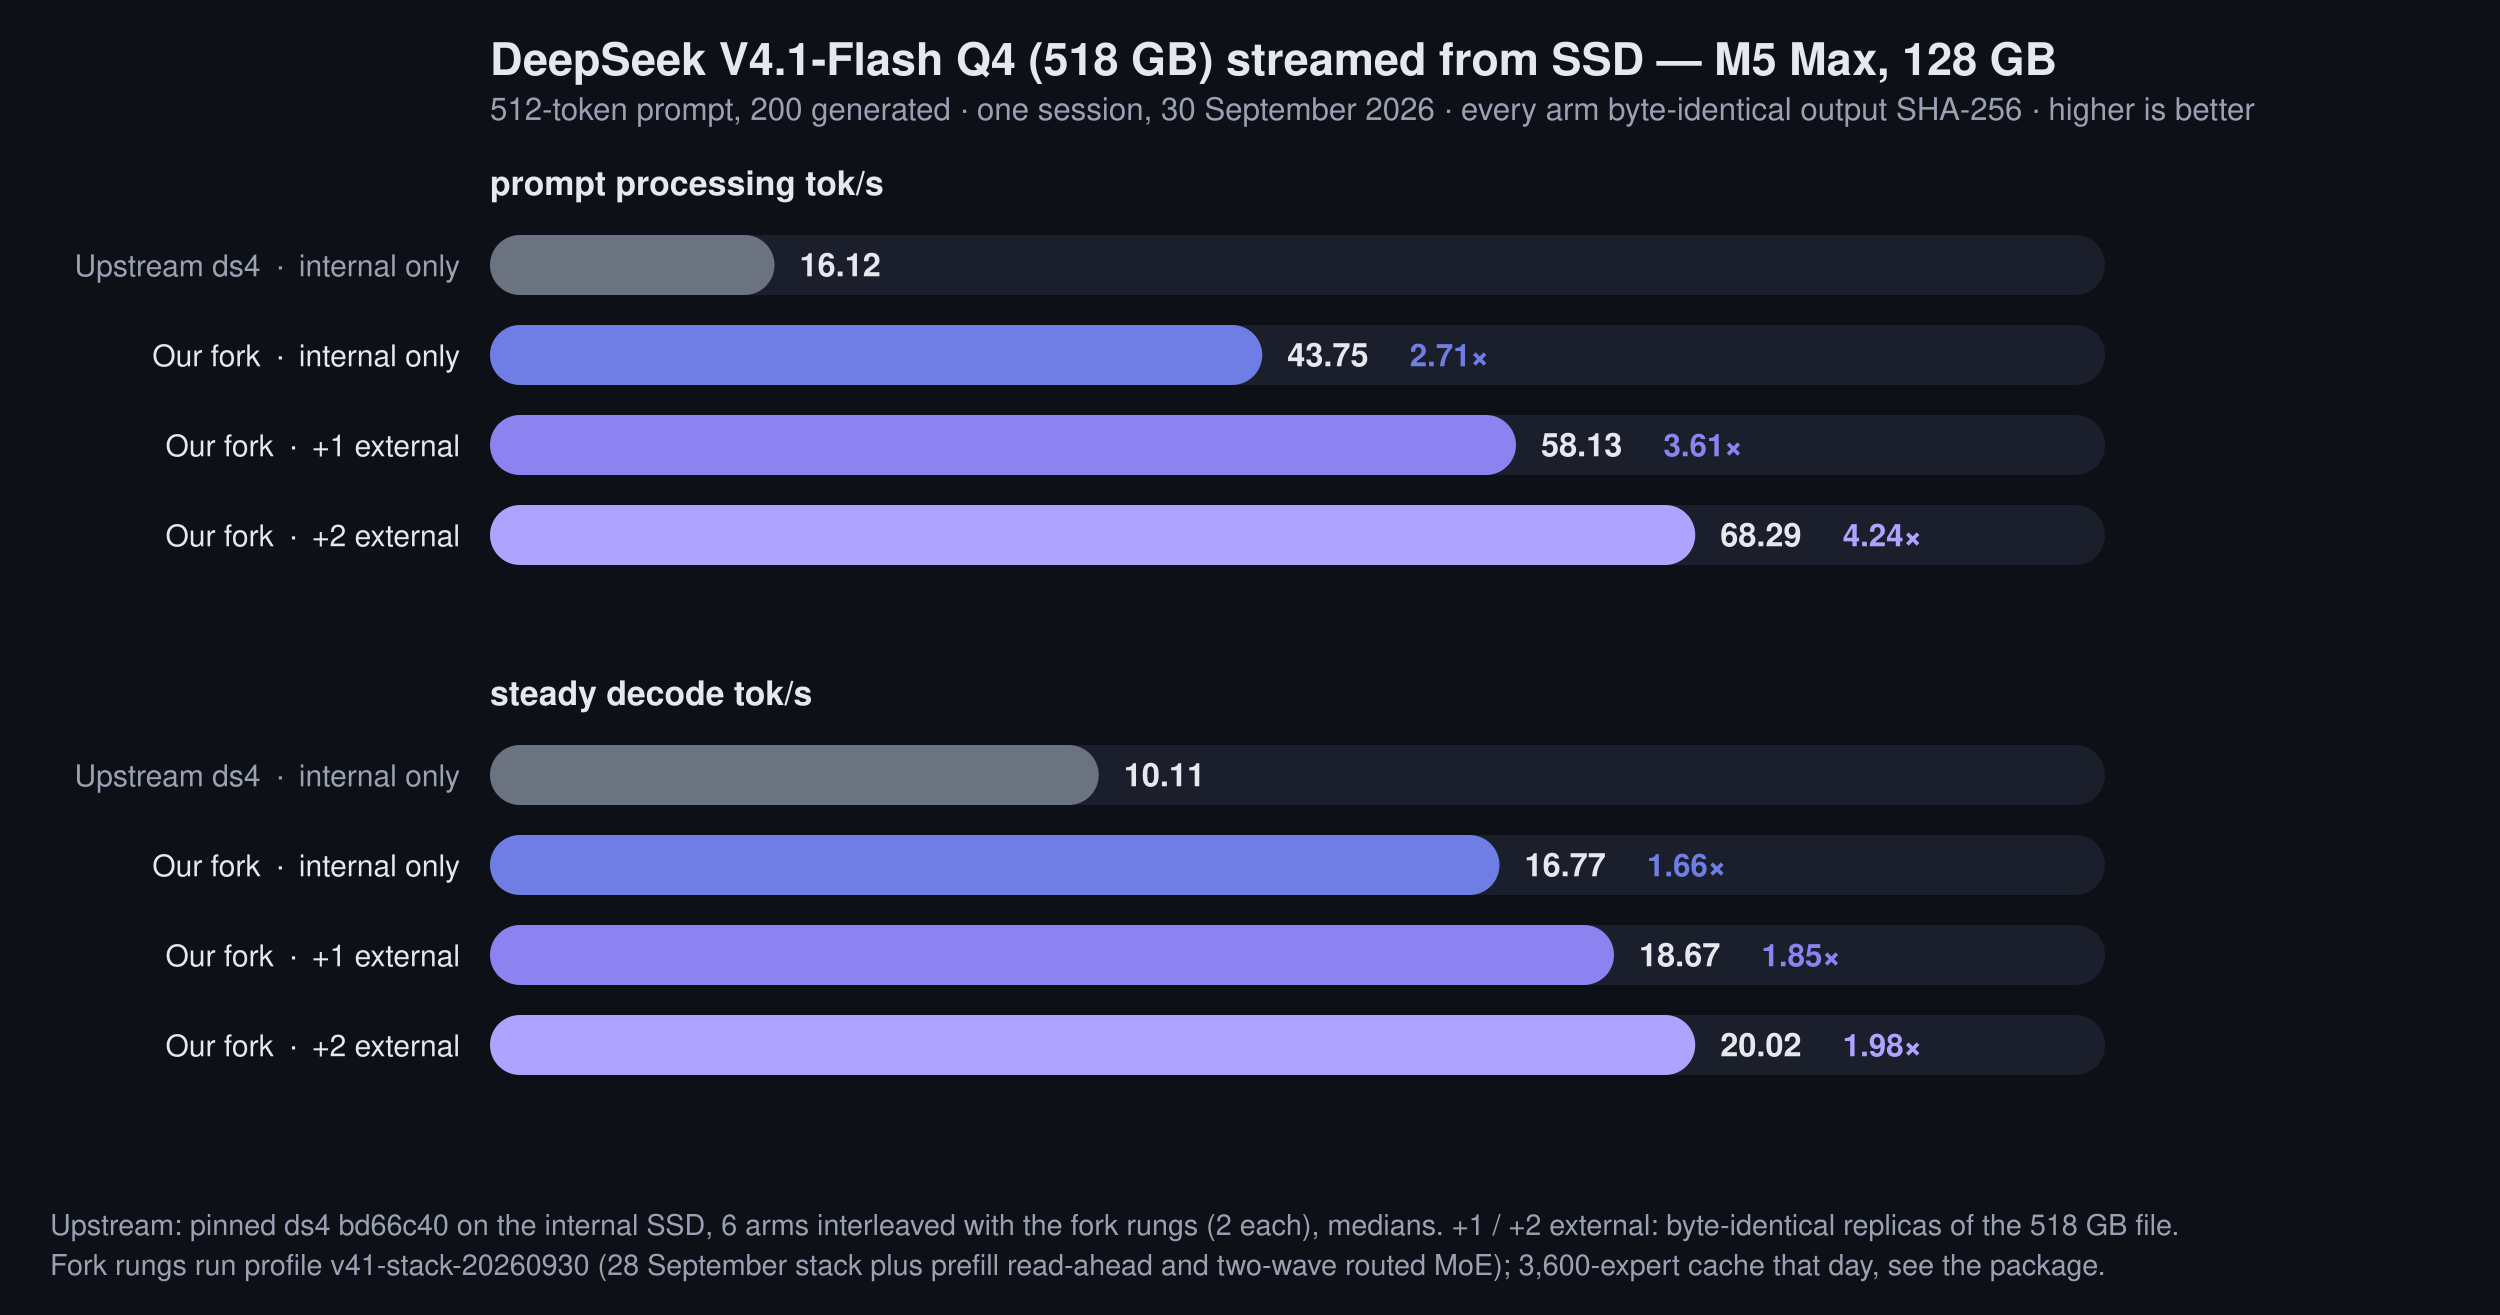
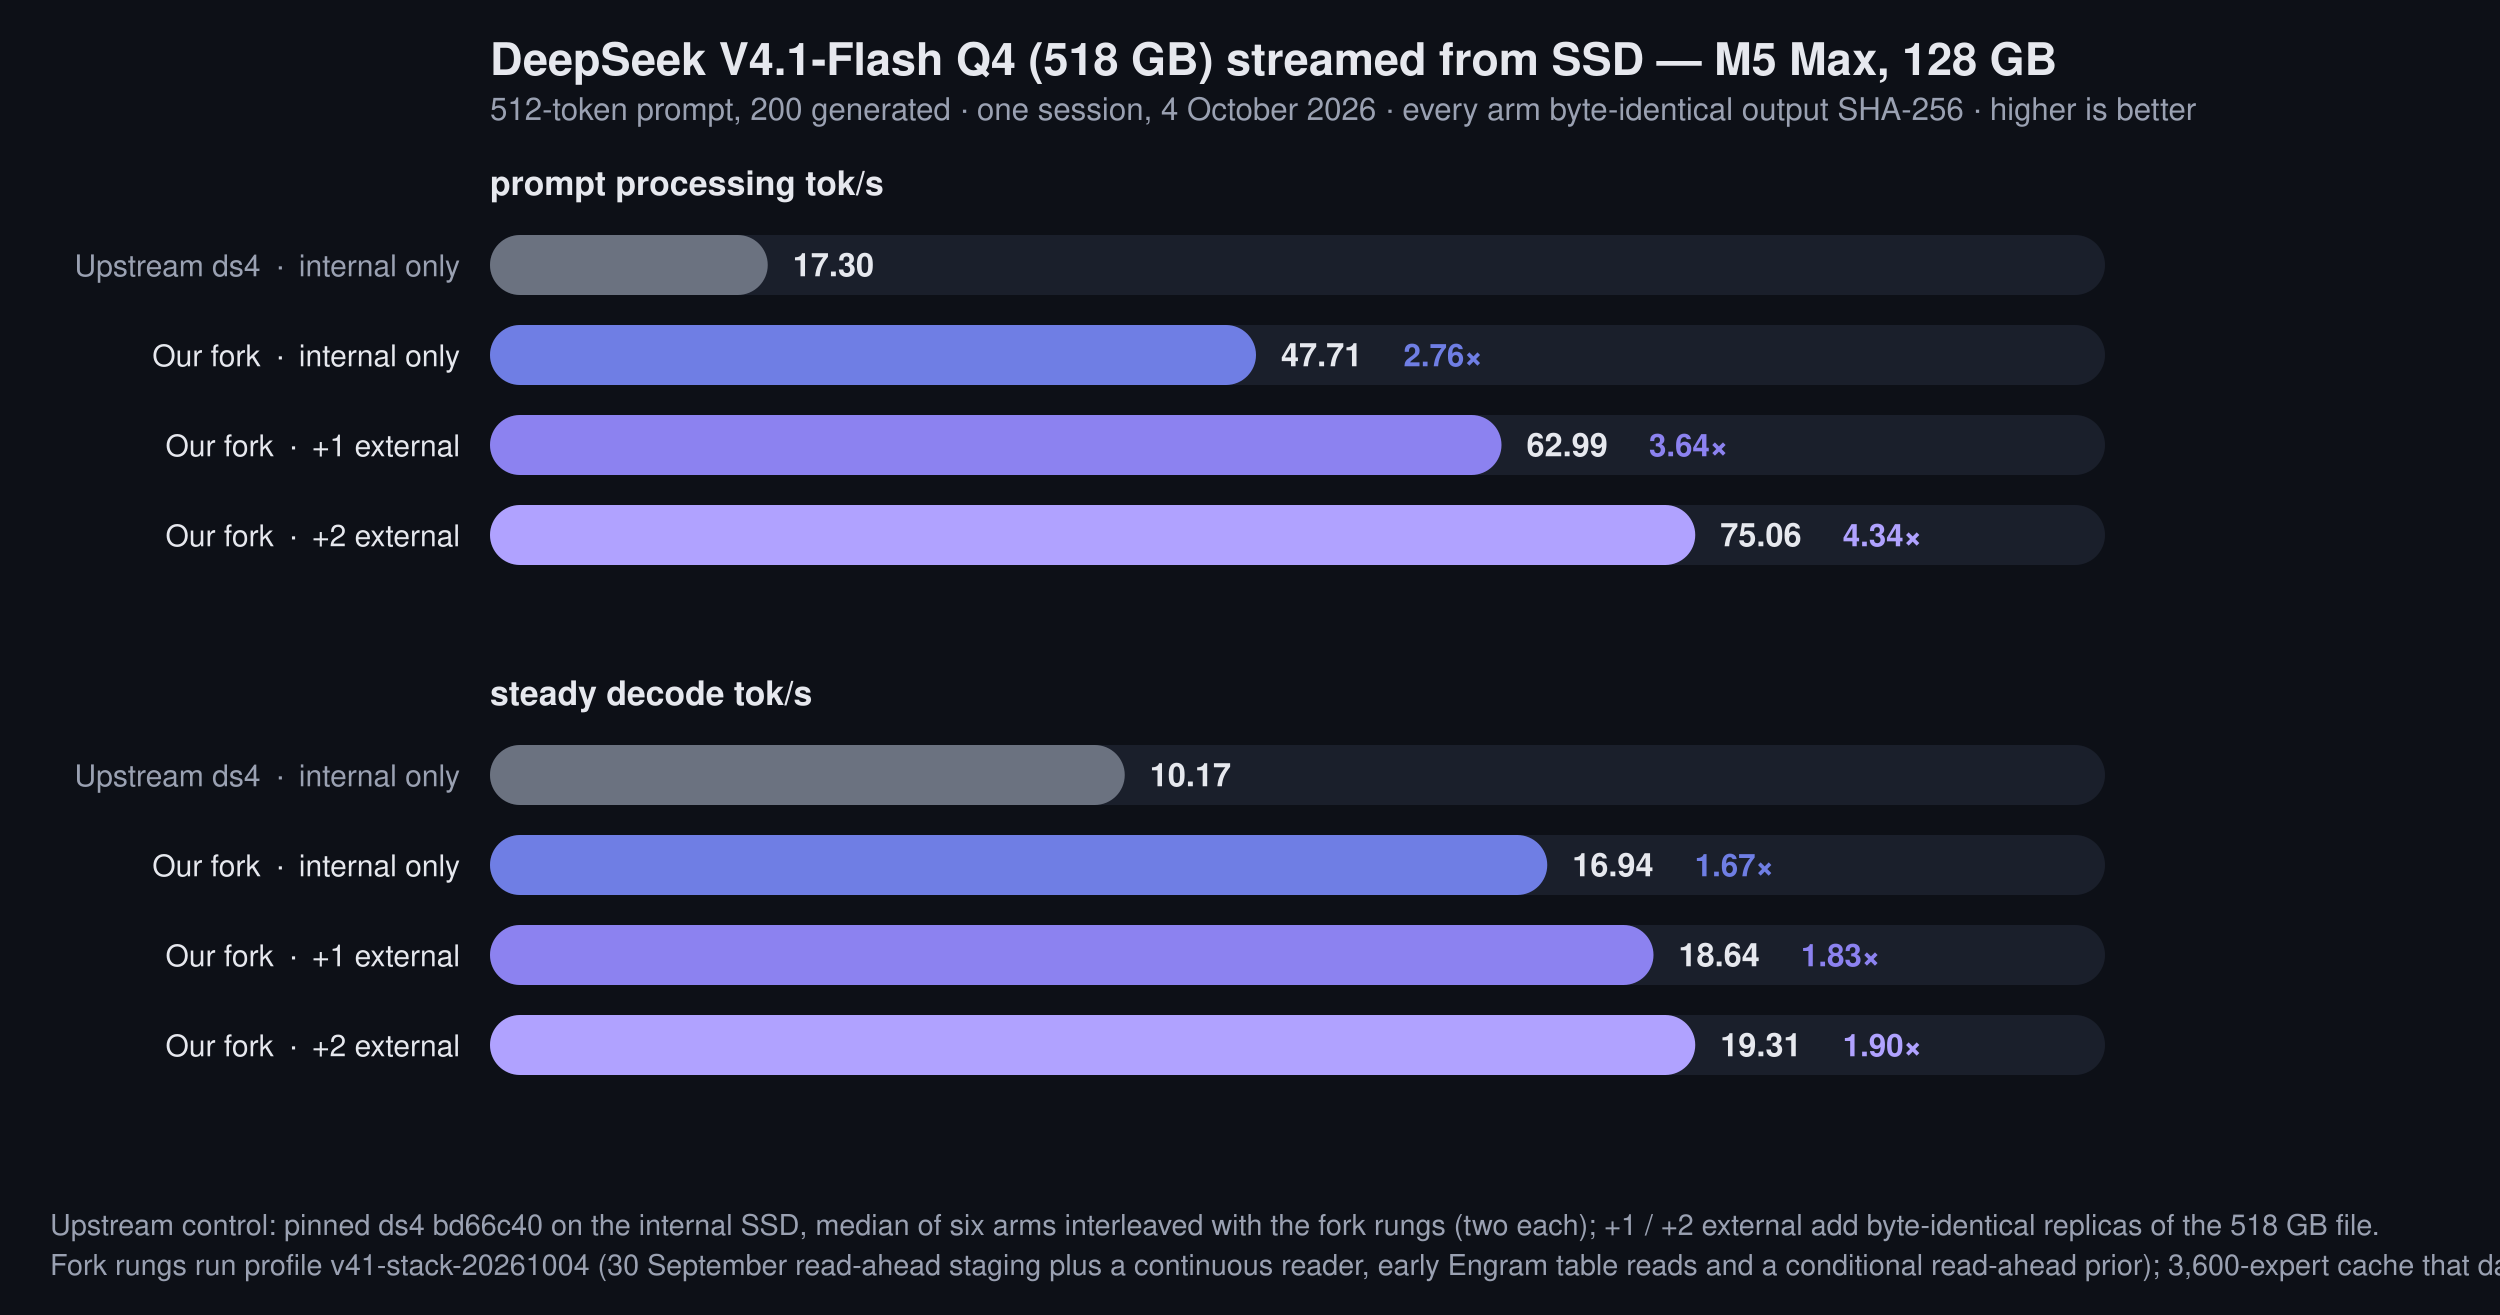
<svg xmlns="http://www.w3.org/2000/svg" viewBox="0 0 1000 526" width="1000" height="526" font-family="-apple-system,BlinkMacSystemFont,Segoe UI,Helvetica,Arial,sans-serif">
  <rect width="1000" height="526" fill="#0d1017" />
  <text x="196" y="30" font-size="18" font-weight="700" fill="#e6e8ee">DeepSeek V4.1-Flash Q4 (518 GB) streamed from SSD — M5 Max, 128 GB</text>
-   <text x="196" y="48" font-size="12.5" fill="#9aa1b2">512-token prompt, 200 generated · one session, 30 September 2026 · every arm byte-identical output SHA-256 · higher is better</text>
+   <text x="196" y="48" font-size="12.5" fill="#9aa1b2">512-token prompt, 200 generated · one session, 4 October 2026 · every arm byte-identical output SHA-256 · higher is better</text>
  <text x="196" y="78" font-size="13.5" font-weight="700" fill="#e6e8ee">prompt processing tok/s</text>
  <text x="184" y="110.5" font-size="12" text-anchor="end" fill="#9aa1b2">Upstream ds4 · internal only</text>
  <rect x="196" y="94" width="646.0" height="24" rx="12" fill="#1a1f2b" />
-   <rect x="196" y="94" width="113.8" height="24" rx="12" fill="#6b7280" />
-   <text x="319.8" y="110.5" font-size="13" font-weight="700" fill="#e6e8ee">16.12</text>
+   <rect x="196" y="94" width="111.1" height="24" rx="12" fill="#6b7280" />
+   <text x="317.1" y="110.5" font-size="13" font-weight="700" fill="#e6e8ee">17.30</text>
  <text x="184" y="146.5" font-size="12" text-anchor="end" fill="#e6e8ee">Our fork · internal only</text>
  <rect x="196" y="130" width="646.0" height="24" rx="12" fill="#1a1f2b" />
-   <rect x="196" y="130" width="308.9" height="24" rx="12" fill="#6f7ee4" />
-   <text x="514.9" y="146.5" font-size="13" font-weight="700" fill="#e6e8ee">43.75</text>
-   <text x="563.9" y="146.5" font-size="12.5" font-weight="600" fill="#6f7ee4">2.71×</text>
+   <rect x="196" y="130" width="306.4" height="24" rx="12" fill="#6f7ee4" />
+   <text x="512.4" y="146.5" font-size="13" font-weight="700" fill="#e6e8ee">47.71</text>
+   <text x="561.4" y="146.5" font-size="12.5" font-weight="600" fill="#6f7ee4">2.76×</text>
  <text x="184" y="182.5" font-size="12" text-anchor="end" fill="#e6e8ee">Our fork · +1 external</text>
  <rect x="196" y="166" width="646.0" height="24" rx="12" fill="#1a1f2b" />
-   <rect x="196" y="166" width="410.4" height="24" rx="12" fill="#8c82f0" />
-   <text x="616.4" y="182.5" font-size="13" font-weight="700" fill="#e6e8ee">58.13</text>
-   <text x="665.4" y="182.5" font-size="12.5" font-weight="600" fill="#8c82f0">3.61×</text>
+   <rect x="196" y="166" width="404.6" height="24" rx="12" fill="#8c82f0" />
+   <text x="610.6" y="182.5" font-size="13" font-weight="700" fill="#e6e8ee">62.99</text>
+   <text x="659.6" y="182.5" font-size="12.5" font-weight="600" fill="#8c82f0">3.64×</text>
  <text x="184" y="218.5" font-size="12" text-anchor="end" fill="#e6e8ee">Our fork · +2 external</text>
  <rect x="196" y="202" width="646.0" height="24" rx="12" fill="#1a1f2b" />
  <rect x="196" y="202" width="482.1" height="24" rx="12" fill="#b0a2ff" />
-   <text x="688.1" y="218.5" font-size="13" font-weight="700" fill="#e6e8ee">68.29</text>
-   <text x="737.1" y="218.5" font-size="12.5" font-weight="600" fill="#b0a2ff">4.24×</text>
+   <text x="688.1" y="218.5" font-size="13" font-weight="700" fill="#e6e8ee">75.06</text>
+   <text x="737.1" y="218.5" font-size="12.5" font-weight="600" fill="#b0a2ff">4.34×</text>
  <text x="196" y="282" font-size="13.5" font-weight="700" fill="#e6e8ee">steady decode tok/s</text>
  <text x="184" y="314.5" font-size="12" text-anchor="end" fill="#9aa1b2">Upstream ds4 · internal only</text>
  <rect x="196" y="298" width="646.0" height="24" rx="12" fill="#1a1f2b" />
-   <rect x="196" y="298" width="243.5" height="24" rx="12" fill="#6b7280" />
-   <text x="449.5" y="314.5" font-size="13" font-weight="700" fill="#e6e8ee">10.11</text>
+   <rect x="196" y="298" width="253.9" height="24" rx="12" fill="#6b7280" />
+   <text x="459.9" y="314.5" font-size="13" font-weight="700" fill="#e6e8ee">10.17</text>
  <text x="184" y="350.5" font-size="12" text-anchor="end" fill="#e6e8ee">Our fork · internal only</text>
  <rect x="196" y="334" width="646.0" height="24" rx="12" fill="#1a1f2b" />
-   <rect x="196" y="334" width="403.8" height="24" rx="12" fill="#6f7ee4" />
-   <text x="609.8" y="350.5" font-size="13" font-weight="700" fill="#e6e8ee">16.77</text>
-   <text x="658.8" y="350.5" font-size="12.5" font-weight="600" fill="#6f7ee4">1.66×</text>
+   <rect x="196" y="334" width="422.9" height="24" rx="12" fill="#6f7ee4" />
+   <text x="628.9" y="350.5" font-size="13" font-weight="700" fill="#e6e8ee">16.94</text>
+   <text x="677.9" y="350.5" font-size="12.5" font-weight="600" fill="#6f7ee4">1.67×</text>
  <text x="184" y="386.5" font-size="12" text-anchor="end" fill="#e6e8ee">Our fork · +1 external</text>
  <rect x="196" y="370" width="646.0" height="24" rx="12" fill="#1a1f2b" />
-   <rect x="196" y="370" width="449.6" height="24" rx="12" fill="#8c82f0" />
-   <text x="655.6" y="386.5" font-size="13" font-weight="700" fill="#e6e8ee">18.67</text>
-   <text x="704.6" y="386.5" font-size="12.5" font-weight="600" fill="#8c82f0">1.85×</text>
+   <rect x="196" y="370" width="465.4" height="24" rx="12" fill="#8c82f0" />
+   <text x="671.4" y="386.5" font-size="13" font-weight="700" fill="#e6e8ee">18.64</text>
+   <text x="720.4" y="386.5" font-size="12.5" font-weight="600" fill="#8c82f0">1.83×</text>
  <text x="184" y="422.5" font-size="12" text-anchor="end" fill="#e6e8ee">Our fork · +2 external</text>
  <rect x="196" y="406" width="646.0" height="24" rx="12" fill="#1a1f2b" />
  <rect x="196" y="406" width="482.1" height="24" rx="12" fill="#b0a2ff" />
-   <text x="688.1" y="422.5" font-size="13" font-weight="700" fill="#e6e8ee">20.02</text>
-   <text x="737.1" y="422.5" font-size="12.5" font-weight="600" fill="#b0a2ff">1.98×</text>
-   <text x="20" y="494" font-size="11.5" fill="#9aa1b2">Upstream: pinned ds4 bd66c40 on the internal SSD, 6 arms interleaved with the fork rungs (2 each), medians. +1 / +2 external: byte-identical replicas of the 518 GB file.</text>
-   <text x="20" y="510" font-size="11.5" fill="#9aa1b2">Fork rungs run profile v41-stack-20260930 (28 September stack plus prefill read-ahead and two-wave routed MoE); 3,600-expert cache that day, see the package.</text>
+   <text x="688.1" y="422.5" font-size="13" font-weight="700" fill="#e6e8ee">19.31</text>
+   <text x="737.1" y="422.5" font-size="12.5" font-weight="600" fill="#b0a2ff">1.90×</text>
+   <text x="20" y="494" font-size="11.5" fill="#9aa1b2">Upstream control: pinned ds4 bd66c40 on the internal SSD, median of six arms interleaved with the fork rungs (two each); +1 / +2 external add byte-identical replicas of the 518 GB file.</text>
+   <text x="20" y="510" font-size="11.5" fill="#9aa1b2">Fork rungs run profile v41-stack-20261004 (30 September read-ahead staging plus a continuous reader, early Engram table reads and a conditional read-ahead prior); 3,600-expert cache that day, see the package.</text>
</svg>
